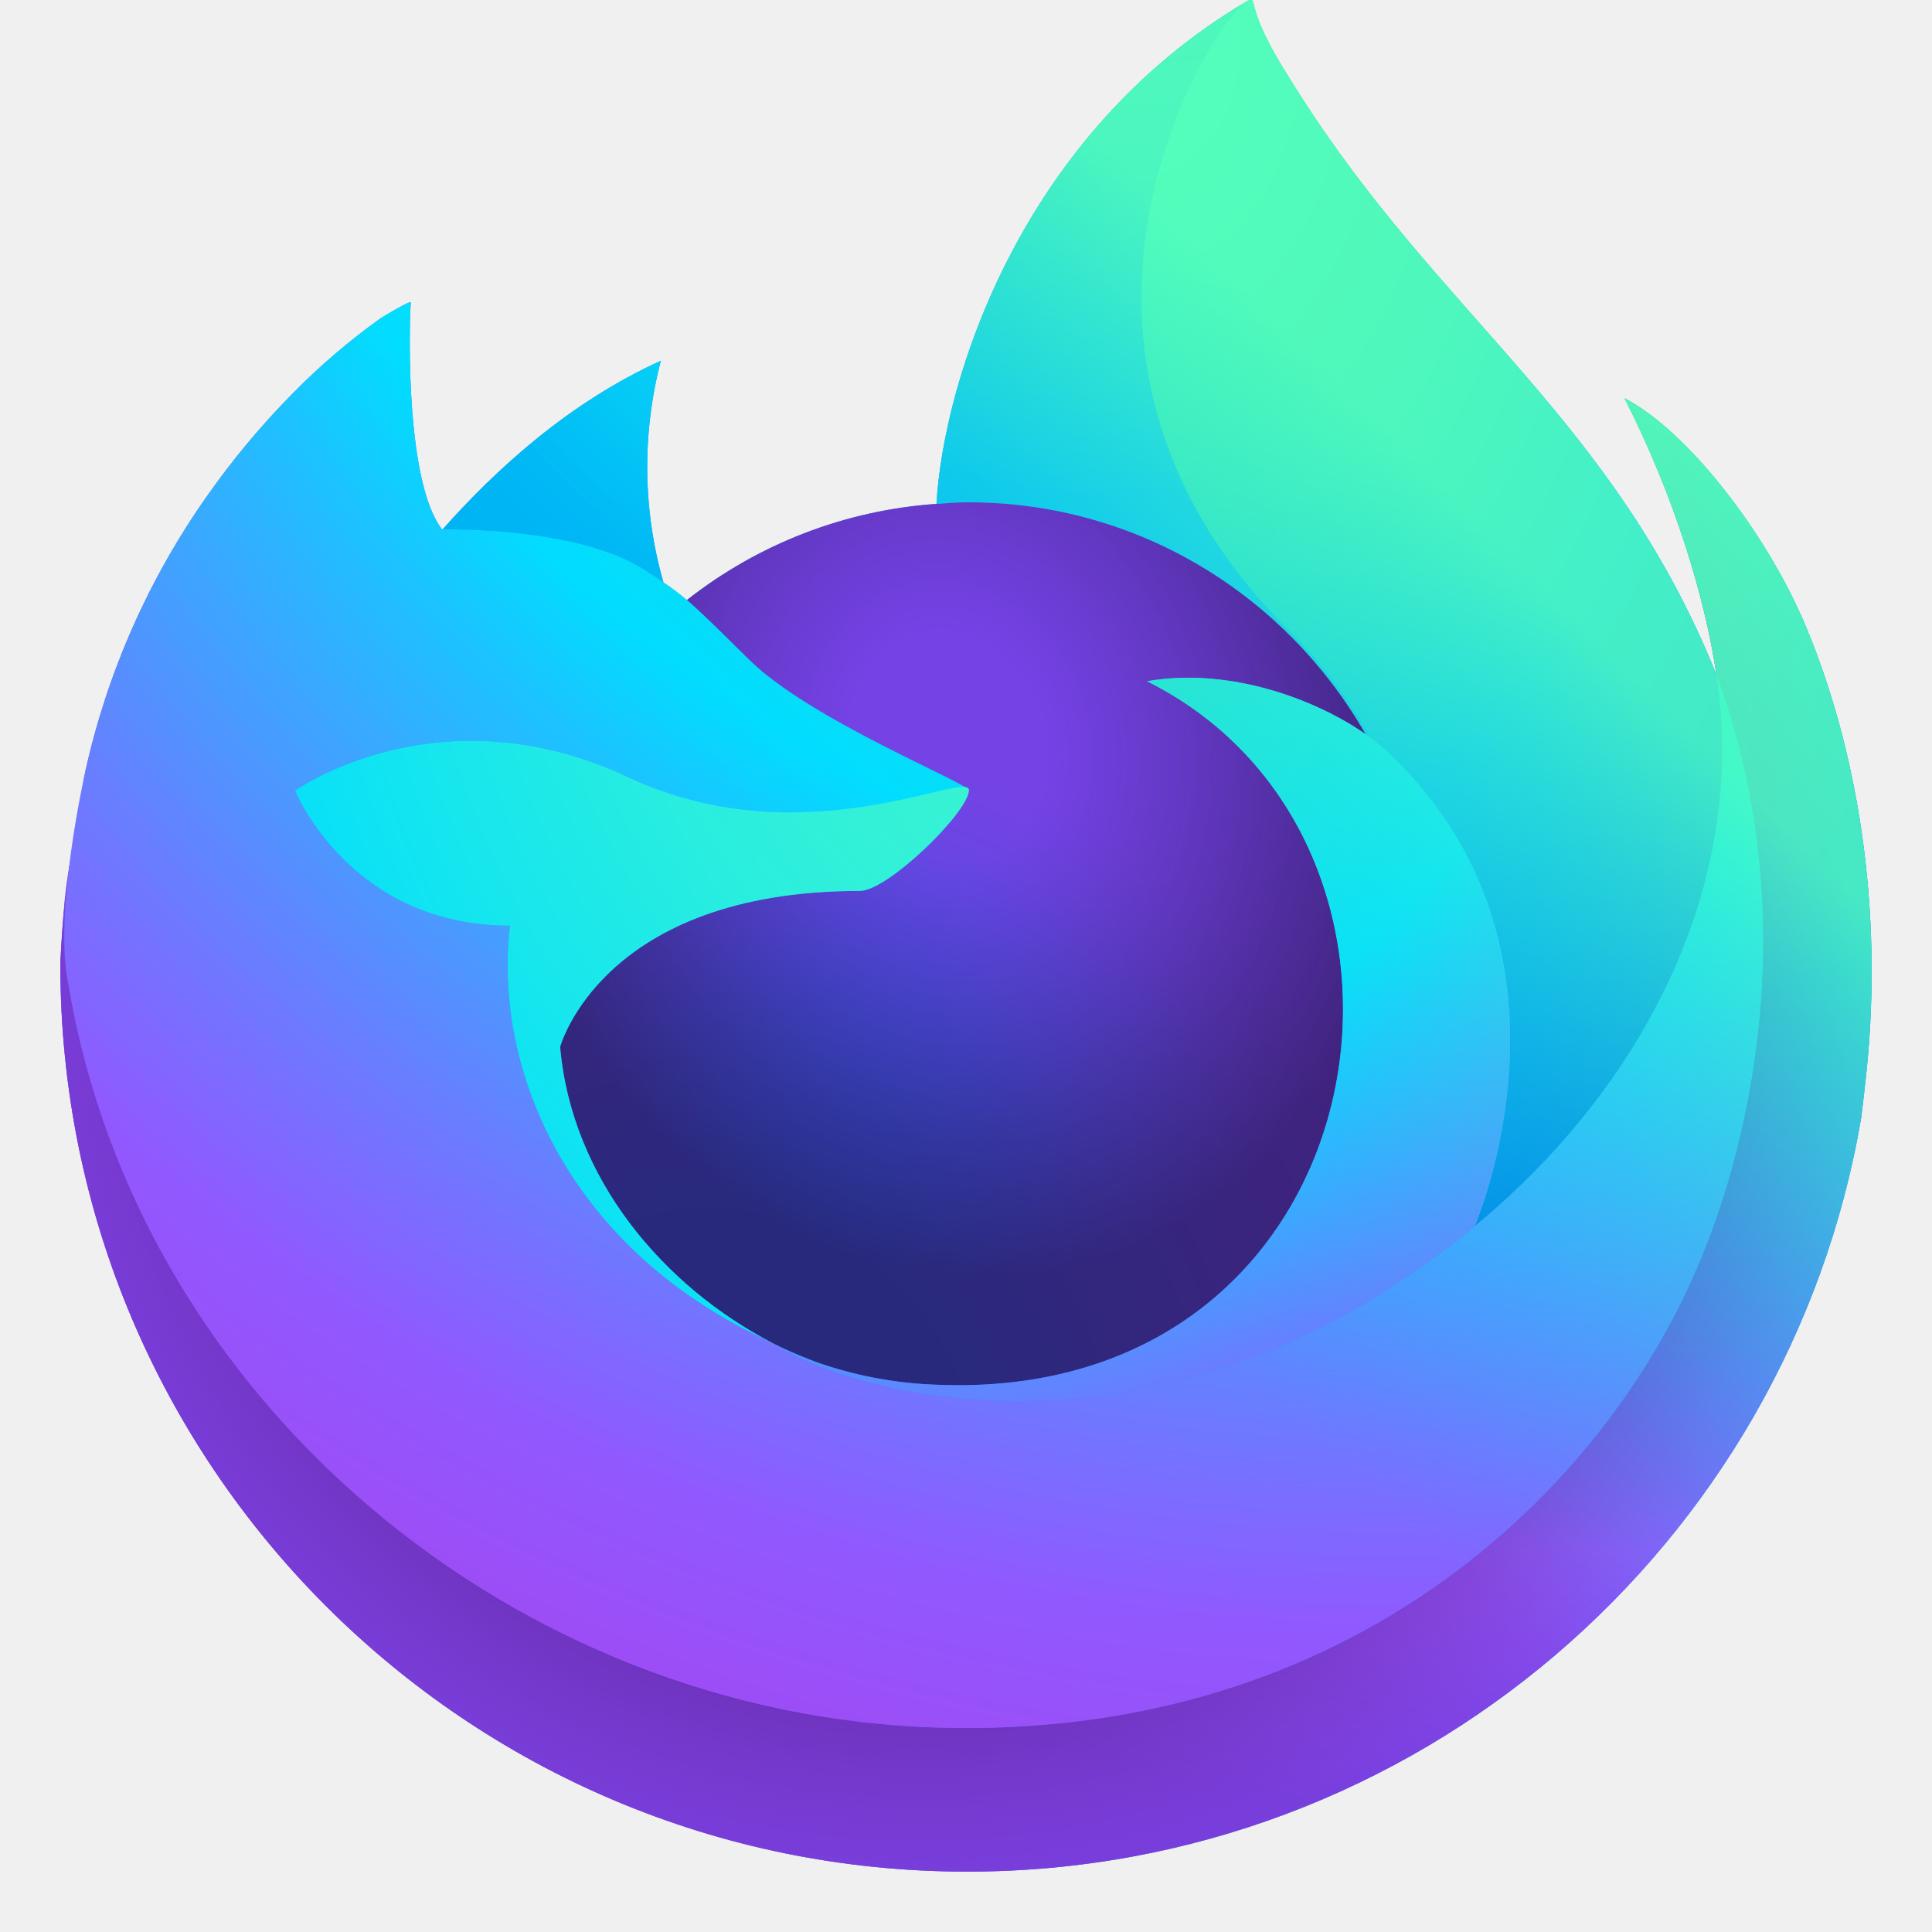
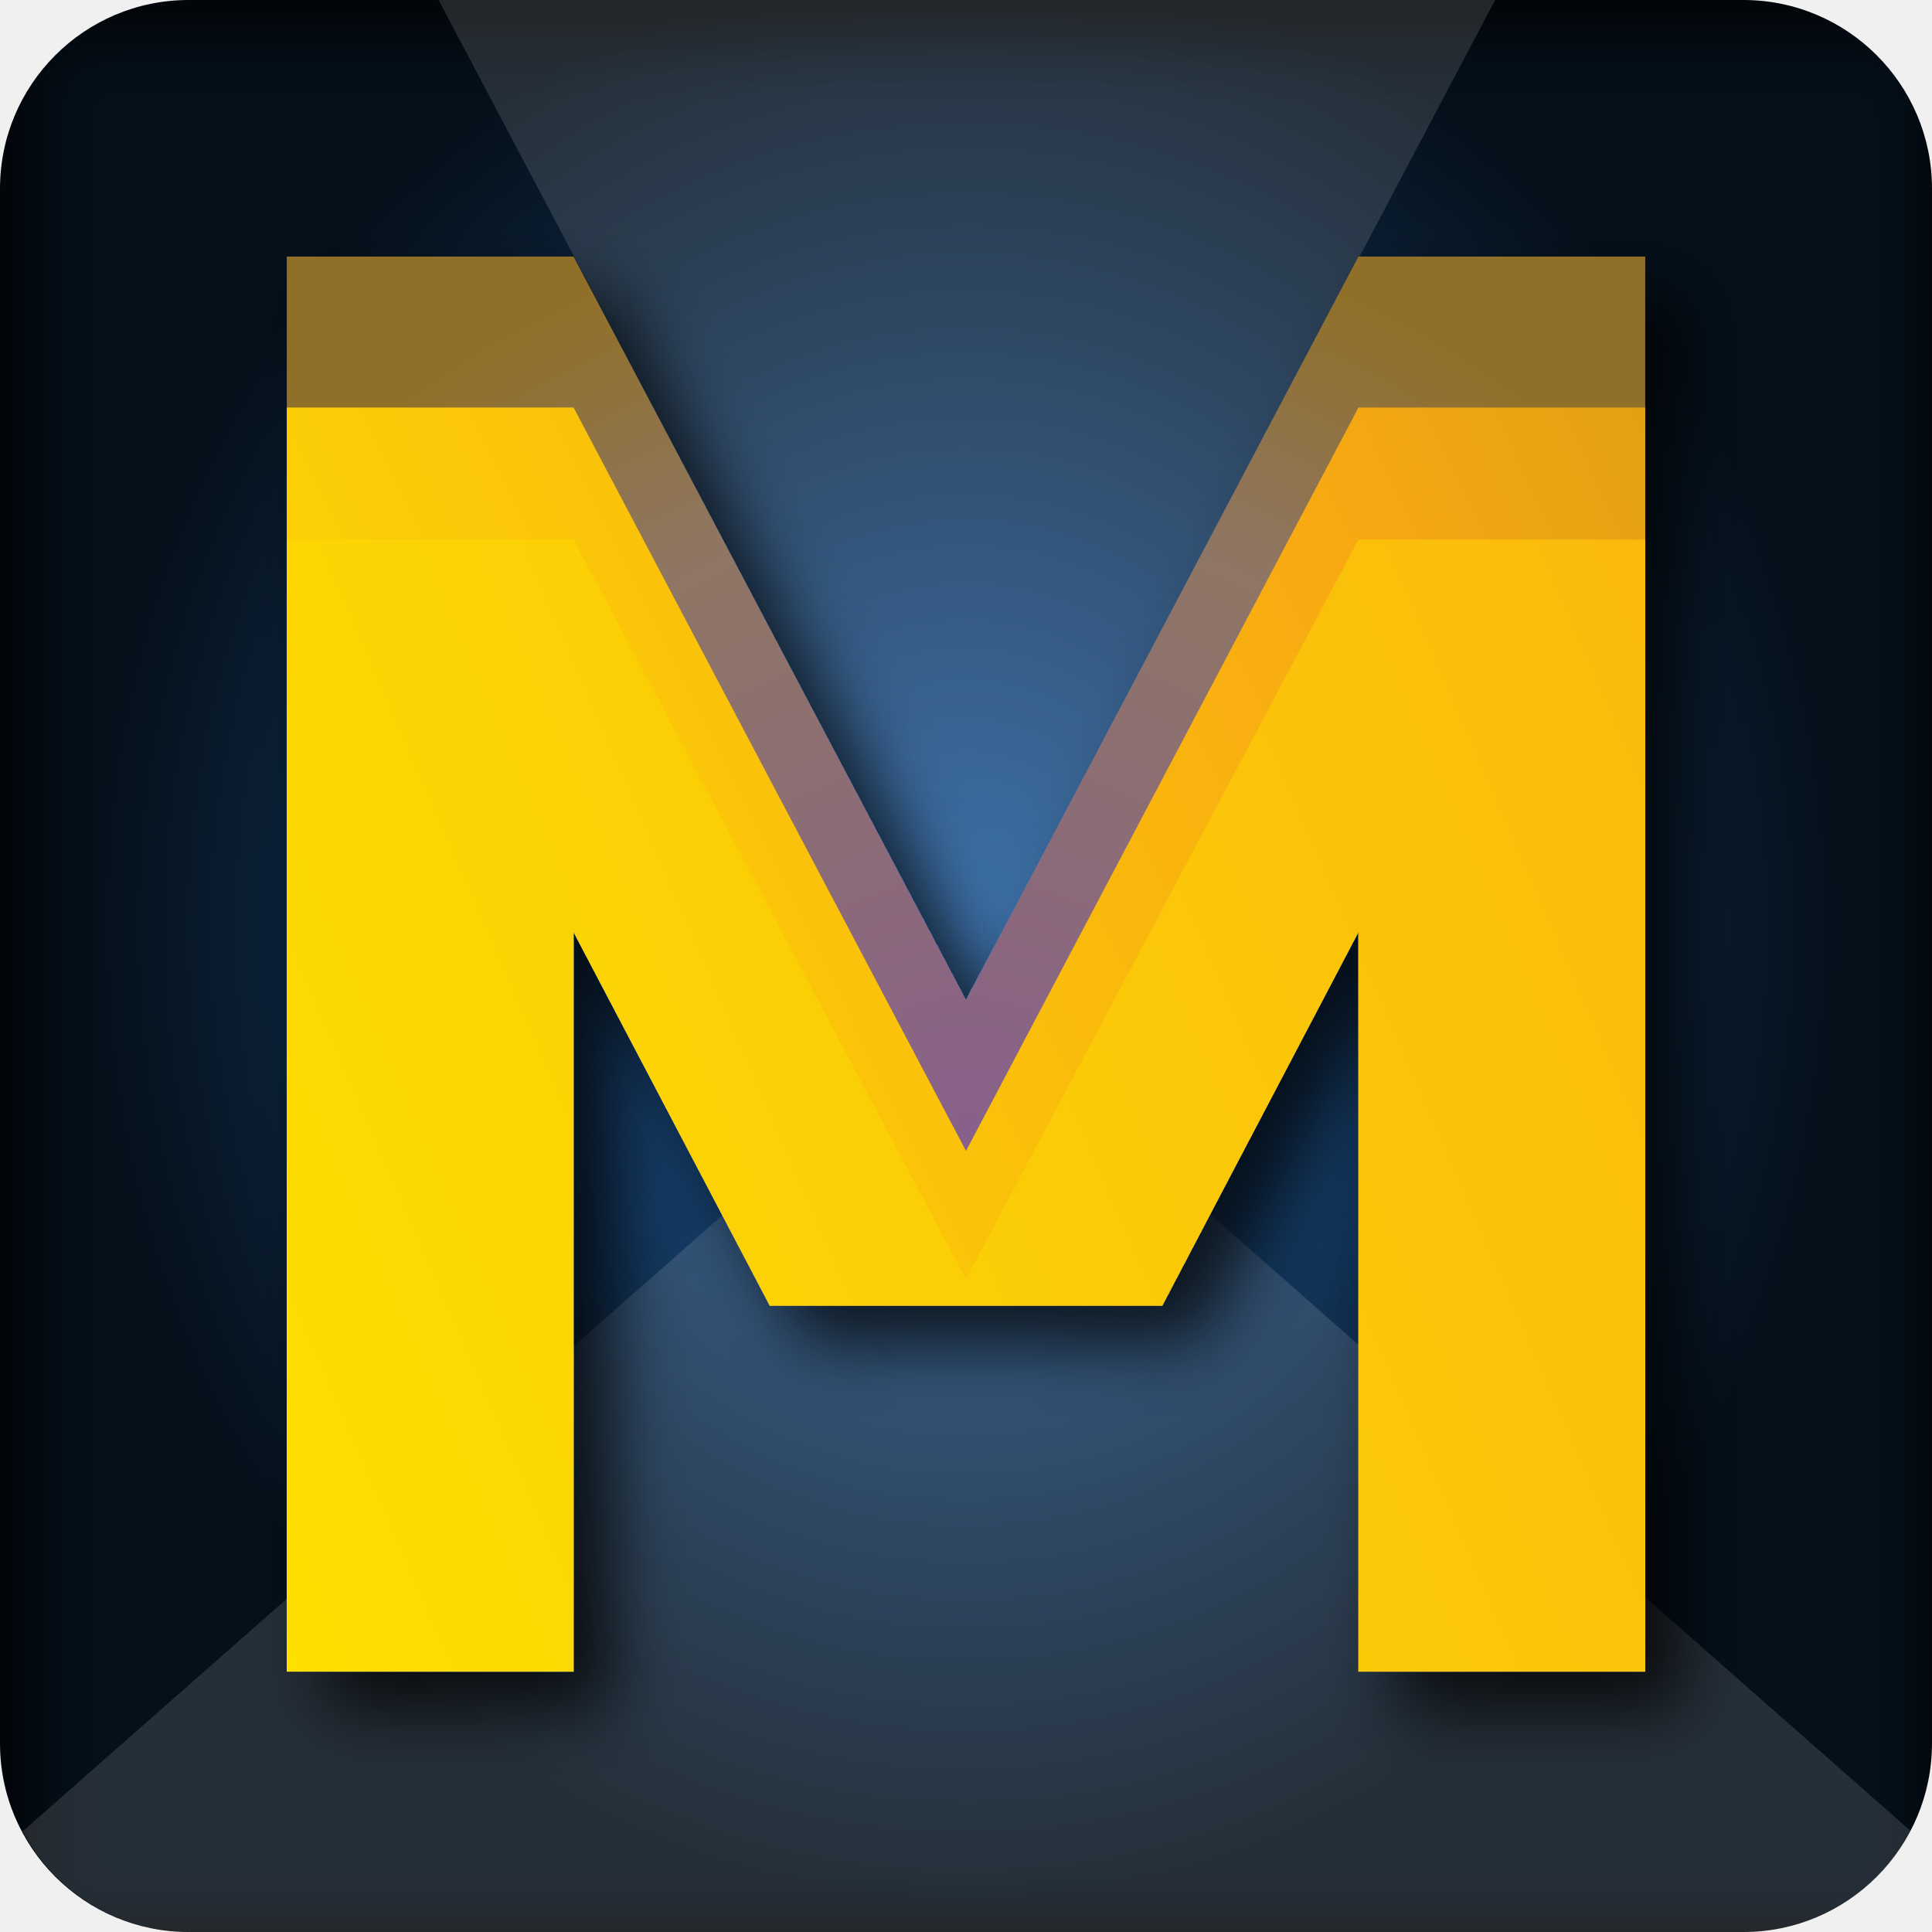
- <svg xmlns="http://www.w3.org/2000/svg" viewBox="0 0 512 512">
+ <svg xmlns="http://www.w3.org/2000/svg" width="48" height="48" viewBox="0 0 48 48" fill="none">
+   <g clip-path="url(#clip0_158_578)">
+     <g filter="url(#filter0_i_158_578)">
+       <path d="M0 0H48V48H0V0Z" fill="url(#paint0_radial_158_578)" />
+     </g>
+     <g opacity="0.13">
+       <path d="M10.897 0L24.021 24.844L37.147 0H10.897Z" fill="white" />
+       <path d="M0.562 45.5C1.348 46.986 2.908 47.999 4.706 48H43.338C45.135 47.999 46.696 46.986 47.481 45.5L24.022 24.844L0.562 45.5Z" fill="white" />
+     </g>
+     <g filter="url(#filter1_d_158_578)">
+       <path d="M14.25 6.375H7.125V41.531H14.25V23.156L19.125 32.438H28.875L33.75 23.156V41.531H40.875V6.375H33.75L24 24.844L14.25 6.375Z" fill="url(#paint1_radial_158_578)" style="mix-blend-mode:difference" />
+       <path d="M14.25 10.125H7.125V41.531H14.25V23.156L19.125 32.438H28.875L33.75 23.156V41.531H40.875V10.125H33.75L24 28.594L14.25 10.125Z" fill="url(#paint2_linear_158_578)" />
+       <path d="M14.25 13.406H7.125V41.531H14.25V23.156L19.125 32.438H28.875L33.75 23.156V41.531H40.875V13.406H33.75L24 31.781L14.25 13.406Z" fill="url(#paint3_linear_158_578)" />
+     </g>
+   </g>
  <defs>
-     <radialGradient id="b" cx="-9227.187" cy="-9815.121" r="80.797" gradientTransform="matrix(6.201 0 0 6.2 57644.994 60908.8)" gradientUnits="userSpaceOnUse">
-       <stop offset=".108" stop-color="#3fe1b0" />
-       <stop offset=".122" stop-color="#3bdcb3" />
-       <stop offset=".254" stop-color="#1bb3d3" />
-       <stop offset=".358" stop-color="#0799e6" />
-       <stop offset=".42" stop-color="#0090ed" />
-       <stop offset=".487" stop-color="#2482f1" />
-       <stop offset=".64" stop-color="#7165fb" />
-       <stop offset=".71" stop-color="#9059ff" />
-       <stop offset=".795" stop-color="#7d49ed" />
-       <stop offset=".86" stop-color="#7542e5" />
+     <filter id="filter0_i_158_578" x="0" y="0" width="48.938" height="48.938" filterUnits="userSpaceOnUse" color-interpolation-filters="sRGB">
+       <feFlood flood-opacity="0" result="BackgroundImageFix" />
+       <feBlend mode="normal" in="SourceGraphic" in2="BackgroundImageFix" result="shape" />
+       <feColorMatrix in="SourceAlpha" type="matrix" values="0 0 0 0 0 0 0 0 0 0 0 0 0 0 0 0 0 0 127 0" result="hardAlpha" />
+       <feOffset dx="0.938" dy="0.938" />
+       <feGaussianBlur stdDeviation="0.844" />
+       <feComposite in2="hardAlpha" operator="arithmetic" k2="-1" k3="1" />
+       <feColorMatrix type="matrix" values="0 0 0 0 0 0 0 0 0 0 0 0 0 0 0 0 0 0 0.75 0" />
+       <feBlend mode="normal" in2="shape" result="effect1_innerShadow_158_578" />
+     </filter>
+     <filter id="filter1_d_158_578" x="6.375" y="5.625" width="37.125" height="38.531" filterUnits="userSpaceOnUse" color-interpolation-filters="sRGB">
+       <feFlood flood-opacity="0" result="BackgroundImageFix" />
+       <feColorMatrix in="SourceAlpha" type="matrix" values="0 0 0 0 0 0 0 0 0 0 0 0 0 0 0 0 0 0 127 0" result="hardAlpha" />
+       <feOffset dx="0.938" dy="0.938" />
+       <feGaussianBlur stdDeviation="0.844" />
+       <feComposite in2="hardAlpha" operator="out" />
+       <feColorMatrix type="matrix" values="0 0 0 0 0 0 0 0 0 0 0 0 0 0 0 0 0 0 0.75 0" />
+       <feBlend mode="normal" in2="BackgroundImageFix" result="effect1_dropShadow_158_578" />
+       <feBlend mode="normal" in="SourceGraphic" in2="effect1_dropShadow_158_578" result="shape" />
+     </filter>
+     <radialGradient id="paint0_radial_158_578" cx="0" cy="0" r="1" gradientUnits="userSpaceOnUse" gradientTransform="translate(24 23.0205) scale(21.6963 24.25)">
+       <stop stop-color="#205C9D" />
+       <stop offset="1" stop-color="#05101B" />
    </radialGradient>
-     <radialGradient id="c" cx="-9256.711" cy="-9782.089" r="80.797" gradientTransform="matrix(6.201 0 0 6.2 57644.994 60908.8)" gradientUnits="userSpaceOnUse">
-       <stop offset=".3" stop-color="#45278d" />
-       <stop offset=".341" stop-color="#562896" stop-opacity=".787" />
-       <stop offset=".43" stop-color="#782aa9" stop-opacity=".364" />
-       <stop offset=".495" stop-color="#8d2bb5" stop-opacity=".1" />
-       <stop offset=".53" stop-color="#952bb9" stop-opacity="0" />
+     <radialGradient id="paint1_radial_158_578" cx="0" cy="0" r="1" gradientUnits="userSpaceOnUse" gradientTransform="translate(24 28.6875) rotate(-90) scale(23.1562 23.1322)">
+       <stop stop-color="#88608C" />
+       <stop offset="0.693" stop-color="#8F7664" />
+       <stop offset="1" stop-color="#907029" />
    </radialGradient>
-     <radialGradient id="d" cx="-9246.97" cy="-9833.457" r="58.534" gradientTransform="matrix(6.201 0 0 6.2 57644.994 60908.8)" gradientUnits="userSpaceOnUse">
-       <stop offset=".132" stop-color="#3fe1b0" />
-       <stop offset=".289" stop-color="#28d0c8" />
-       <stop offset=".526" stop-color="#00b3f4" />
-     </radialGradient>
-     <radialGradient id="e" cx="-9265.648" cy="-9760.984" r="38.471" gradientTransform="matrix(6.201 0 0 6.2 57644.994 60908.8)" gradientUnits="userSpaceOnUse">
-       <stop offset=".287" stop-color="#0060df" />
-       <stop offset=".417" stop-color="#2357e1" />
-       <stop offset=".604" stop-color="#4f4ce3" />
-       <stop offset=".748" stop-color="#6b45e4" />
-       <stop offset=".833" stop-color="#7542e5" />
-     </radialGradient>
-     <radialGradient id="f" cx="-9255.62" cy="-9791.546" r="20.397" gradientTransform="matrix(6.027 -1.458 1.708 7.059 72758.651 55821.181)" gradientUnits="userSpaceOnUse">
-       <stop offset=".206" stop-color="#45278d" stop-opacity="0" />
-       <stop offset=".251" stop-color="#44268a" stop-opacity=".055" />
-       <stop offset=".725" stop-color="#371f6f" stop-opacity=".591" />
-       <stop offset=".956" stop-color="#321c64" stop-opacity=".8" />
-     </radialGradient>
-     <radialGradient id="g" cx="-9257.731" cy="-9818.427" r="27.676" gradientTransform="matrix(6.201 0 0 6.2 57644.994 60908.8)" gradientUnits="userSpaceOnUse">
-       <stop offset="0" stop-color="#0df" />
-       <stop offset=".235" stop-color="#00d6fd" />
-       <stop offset=".572" stop-color="#00c3f8" />
-       <stop offset=".792" stop-color="#00b3f4" />
-     </radialGradient>
-     <radialGradient id="h" cx="-9235.977" cy="-9835.981" r="118.081" gradientTransform="matrix(6.201 0 0 6.2 57644.994 60908.8)" gradientUnits="userSpaceOnUse">
-       <stop offset=".126" stop-color="#3fe1b0" />
-       <stop offset=".429" stop-color="#0df" />
-       <stop offset=".479" stop-color="#1ec1ff" />
-       <stop offset=".624" stop-color="#7077ff" />
-       <stop offset=".69" stop-color="#9059ff" />
-       <stop offset=".904" stop-color="#b833e1" />
-     </radialGradient>
-     <radialGradient id="i" cx="-9247.165" cy="-9822.859" r="86.499" gradientTransform="matrix(.649 6.166 -4.046 .426 -33440.427 61207.861)" gradientUnits="userSpaceOnUse">
-       <stop offset="0" stop-color="#54ffbd" />
-       <stop offset=".095" stop-color="#4cf3b8" />
-       <stop offset=".197" stop-color="#3fe1b0" />
-       <stop offset=".257" stop-color="#33d8bd" />
-       <stop offset=".369" stop-color="#12c0e1" />
-       <stop offset=".423" stop-color="#00b3f4" />
-       <stop offset=".737" stop-color="#0060df" />
-     </radialGradient>
-     <radialGradient id="j" cx="-9258.383" cy="-9808.176" r="73.72" gradientTransform="matrix(6.201 0 0 6.2 57644.994 60908.8)" gradientUnits="userSpaceOnUse">
-       <stop offset=".137" stop-color="#3fe1b0" />
-       <stop offset=".435" stop-color="#0df" />
-       <stop offset=".484" stop-color="#1ec1ff" />
-       <stop offset=".622" stop-color="#7077ff" />
-       <stop offset=".685" stop-color="#9059ff" />
-     </radialGradient>
-     <radialGradient id="k" cx="-9238.923" cy="-9803.861" r="80.686" gradientTransform="matrix(6.201 0 0 6.2 57644.994 60908.8)" gradientUnits="userSpaceOnUse">
-       <stop offset=".094" stop-color="#54ffbd" />
-       <stop offset=".242" stop-color="#41f7cc" />
-       <stop offset=".543" stop-color="#0fe3f3" />
-       <stop offset=".626" stop-color="#0df" />
-     </radialGradient>
-     <linearGradient id="a" x1="471.8" y1="127.352" x2="55.983" y2="389.284" gradientUnits="userSpaceOnUse">
-       <stop offset="0" stop-color="#3fe1b0" />
-       <stop offset=".406" stop-color="#00b3f4" />
-       <stop offset=".421" stop-color="#03b0f4" />
-       <stop offset=".818" stop-color="#5561e9" />
-       <stop offset="1" stop-color="#7542e5" />
+     <linearGradient id="paint2_linear_158_578" x1="48.152" y1="13.985" x2="7.299" y2="34.327" gradientUnits="userSpaceOnUse">
+       <stop stop-color="#D59C14" />
+       <stop offset="0.29" stop-color="#F8A912" />
+       <stop offset="1" stop-color="#FDDF00" />
    </linearGradient>
-     <linearGradient id="l" x1="442.084" y1="74.772" x2="102.645" y2="414.21" gradientUnits="userSpaceOnUse">
-       <stop offset=".167" stop-color="#54ffbd" stop-opacity=".8" />
-       <stop offset=".236" stop-color="#43f8ca" stop-opacity=".639" />
-       <stop offset=".361" stop-color="#27ede1" stop-opacity=".368" />
-       <stop offset=".466" stop-color="#12e4f1" stop-opacity=".169" />
-       <stop offset=".545" stop-color="#05dffb" stop-opacity=".046" />
-       <stop offset=".589" stop-color="#0df" stop-opacity="0" />
+     <linearGradient id="paint3_linear_158_578" x1="66.251" y1="9.511" x2="4.673" y2="36.294" gradientUnits="userSpaceOnUse">
+       <stop stop-color="#D59C14" />
+       <stop offset="0.07" stop-color="#F8A912" />
+       <stop offset="1" stop-color="#FDDF00" />
    </linearGradient>
+     <clipPath id="clip0_158_578">
+       <rect width="48" height="48" rx="4.688" fill="white" />
+     </clipPath>
  </defs>
-   <path d="M478.711 166.353c-10.445-25.124-31.6-52.248-48.212-60.821 13.52 26.505 21.345 53.093 24.335 72.936 0 .039.015.136.047.4C427.706 111.135 381.627 83.823 344 24.355c-1.9-3.007-3.805-6.022-5.661-9.2a73.716 73.716 0 01-2.646-4.972A43.7 43.7 0 01332.1.677a.626.626 0 00-.546-.644.818.818 0 00-.451 0c-.034.012-.084.051-.12.065-.053.021-.12.069-.176.1.027-.036.083-.117.1-.136-60.37 35.356-80.85 100.761-82.732 133.484a120.249 120.249 0 00-66.142 25.488 71.355 71.355 0 00-6.225-4.7 111.338 111.338 0 01-.674-58.732c-24.688 11.241-43.89 29.01-57.85 44.7h-.111c-9.527-12.067-8.855-51.873-8.312-60.184-.114-.515-7.107 3.63-8.023 4.255a175.073 175.073 0 00-23.486 20.12 210.478 210.478 0 00-22.442 26.913c0 .012-.007.026-.011.038 0-.013.007-.026.011-.038a202.838 202.838 0 00-32.247 72.805c-.115.521-.212 1.061-.324 1.586-.452 2.116-2.08 12.7-2.365 15-.022.177-.032.347-.053.524a229.066 229.066 0 00-3.9 33.157c0 .41-.025.816-.025 1.227C16 388.418 123.6 496 256.324 496c118.865 0 217.56-86.288 236.882-199.63.407-3.076.733-6.168 1.092-9.271 4.777-41.21-.53-84.525-15.587-120.746zM201.716 354.447c1.124.537 2.18 1.124 3.334 1.639.048.033.114.07.163.1a126.191 126.191 0 01-3.497-1.739zm55.053-144.93zm198.131-30.59l-.032-.233c.012.085.027.174.04.259z" fill="url(#a)" />
-   <path d="M478.711 166.353c-10.445-25.124-31.6-52.248-48.212-60.821 13.52 26.505 21.345 53.093 24.335 72.936 0-.058.011.048.036.226.012.085.027.174.04.259 22.675 61.47 10.322 123.978-7.479 162.175-27.539 59.1-94.215 119.67-198.576 116.716C136.1 454.651 36.766 370.988 18.223 261.41c-3.379-17.28 0-26.054 1.7-40.084-2.071 10.816-2.86 13.94-3.9 33.157 0 .41-.025.816-.025 1.227C16 388.418 123.6 496 256.324 496c118.865 0 217.56-86.288 236.882-199.63.407-3.076.733-6.168 1.092-9.271 4.777-41.21-.53-84.525-15.587-120.746z" fill="url(#b)" />
-   <path d="M478.711 166.353c-10.445-25.124-31.6-52.248-48.212-60.821 13.52 26.505 21.345 53.093 24.335 72.936 0-.058.011.048.036.226.012.085.027.174.04.259 22.675 61.47 10.322 123.978-7.479 162.175-27.539 59.1-94.215 119.67-198.576 116.716C136.1 454.651 36.766 370.988 18.223 261.41c-3.379-17.28 0-26.054 1.7-40.084-2.071 10.816-2.86 13.94-3.9 33.157 0 .41-.025.816-.025 1.227C16 388.418 123.6 496 256.324 496c118.865 0 217.56-86.288 236.882-199.63.407-3.076.733-6.168 1.092-9.271 4.777-41.21-.53-84.525-15.587-120.746z" fill="url(#c)" />
-   <path d="M361.922 194.6c.524.368 1 .734 1.493 1.1a130.706 130.706 0 00-22.31-29.112C266.4 91.892 321.516 4.626 330.811.194c.027-.036.083-.117.1-.136-60.37 35.356-80.85 100.761-82.732 133.484 2.8-.194 5.592-.429 8.442-.429 45.051 0 84.289 24.77 105.301 61.487z" fill="url(#d)" />
-   <path d="M256.772 209.514c-.393 5.978-21.514 26.593-28.9 26.593-68.339 0-79.432 41.335-79.432 41.335 3.027 34.81 27.261 63.475 56.611 78.643 1.339.692 2.694 1.317 4.05 1.935a132.768 132.768 0 007.059 2.886 106.743 106.743 0 0031.271 6.031c119.78 5.618 142.986-143.194 56.545-186.408 22.137-3.85 45.115 5.053 57.947 14.067-21.012-36.714-60.25-61.484-105.3-61.484-2.85 0-5.641.235-8.442.429a120.249 120.249 0 00-66.142 25.488c3.664 3.1 7.8 7.244 16.514 15.828 16.302 16.067 58.13 32.705 58.219 34.657z" fill="url(#e)" />
-   <path d="M256.772 209.514c-.393 5.978-21.514 26.593-28.9 26.593-68.339 0-79.432 41.335-79.432 41.335 3.027 34.81 27.261 63.475 56.611 78.643 1.339.692 2.694 1.317 4.05 1.935a132.768 132.768 0 007.059 2.886 106.743 106.743 0 0031.271 6.031c119.78 5.618 142.986-143.194 56.545-186.408 22.137-3.85 45.115 5.053 57.947 14.067-21.012-36.714-60.25-61.484-105.3-61.484-2.85 0-5.641.235-8.442.429a120.249 120.249 0 00-66.142 25.488c3.664 3.1 7.8 7.244 16.514 15.828 16.302 16.067 58.13 32.705 58.219 34.657z" fill="url(#f)" />
-   <path d="M170.829 151.036a244.042 244.042 0 014.981 3.3 111.338 111.338 0 01-.674-58.732c-24.688 11.241-43.89 29.01-57.85 44.7 1.155-.033 36.014-.66 53.543 10.732z" fill="url(#g)" />
-   <path d="M18.223 261.41C36.766 370.988 136.1 454.651 248.855 457.844c104.361 2.954 171.037-57.62 198.576-116.716 17.8-38.2 30.154-100.7 7.479-162.175l-.008-.026-.032-.233c-.025-.178-.04-.284-.036-.226 0 .039.015.136.047.4 8.524 55.661-19.79 109.584-64.051 146.044l-.133.313c-86.245 70.223-168.774 42.368-185.484 30.966a144.108 144.108 0 01-3.5-1.743c-50.282-24.029-71.054-69.838-66.6-109.124-42.457 0-56.934-35.809-56.934-35.809s38.119-27.179 88.358-3.541c46.53 21.893 90.228 3.543 90.233 3.541-.089-1.952-41.917-18.59-58.223-34.656-8.713-8.584-12.85-12.723-16.514-15.828a71.355 71.355 0 00-6.225-4.7 282.929 282.929 0 00-4.981-3.3c-17.528-11.392-52.388-10.765-53.543-10.735h-.111c-9.527-12.067-8.855-51.873-8.312-60.184-.114-.515-7.107 3.63-8.023 4.255a175.073 175.073 0 00-23.486 20.12 210.478 210.478 0 00-22.442 26.919c0 .012-.007.026-.011.038 0-.013.007-.026.011-.038a202.838 202.838 0 00-32.247 72.805c-.115.521-8.65 37.842-4.44 57.199z" fill="url(#h)" />
-   <path d="M341.105 166.587a130.706 130.706 0 0122.31 29.112c1.323.994 2.559 1.985 3.608 2.952 54.482 50.2 25.936 121.2 23.807 126.26 44.261-36.46 72.575-90.383 64.051-146.044C427.706 111.135 381.627 83.823 344 24.355c-1.9-3.007-3.805-6.022-5.661-9.2a73.716 73.716 0 01-2.646-4.972A43.7 43.7 0 01332.1.677a.626.626 0 00-.546-.644.818.818 0 00-.451 0c-.034.012-.084.051-.12.065-.053.021-.12.069-.176.1-9.291 4.428-64.407 91.694 10.298 166.389z" fill="url(#i)" />
-   <path d="M367.023 198.651c-1.049-.967-2.285-1.958-3.608-2.952-.489-.368-.969-.734-1.493-1.1-12.832-9.014-35.81-17.917-57.947-14.067 86.441 43.214 63.235 192.026-56.545 186.408a106.743 106.743 0 01-31.271-6.031 134.51 134.51 0 01-7.059-2.886c-1.356-.618-2.711-1.243-4.05-1.935.048.033.114.07.163.1 16.71 11.4 99.239 39.257 185.484-30.966l.133-.313c2.129-5.054 30.675-76.057-23.807-126.258z" fill="url(#j)" />
-   <path d="M148.439 277.443s11.093-41.335 79.432-41.335c7.388 0 28.509-20.615 28.9-26.593s-43.7 18.352-90.233-3.541c-50.239-23.638-88.358 3.541-88.358 3.541s14.477 35.809 56.934 35.809c-4.453 39.286 16.319 85.1 66.6 109.124 1.124.537 2.18 1.124 3.334 1.639-29.348-15.169-53.582-43.834-56.609-78.644z" fill="url(#k)" />
-   <path d="M478.711 166.353c-10.445-25.124-31.6-52.248-48.212-60.821 13.52 26.505 21.345 53.093 24.335 72.936 0 .039.015.136.047.4C427.706 111.135 381.627 83.823 344 24.355c-1.9-3.007-3.805-6.022-5.661-9.2a73.716 73.716 0 01-2.646-4.972A43.7 43.7 0 01332.1.677a.626.626 0 00-.546-.644.818.818 0 00-.451 0c-.034.012-.084.051-.12.065-.053.021-.12.069-.176.1.027-.036.083-.117.1-.136-60.37 35.356-80.85 100.761-82.732 133.484 2.8-.194 5.592-.429 8.442-.429 45.053 0 84.291 24.77 105.3 61.484-12.832-9.014-35.81-17.917-57.947-14.067 86.441 43.214 63.235 192.026-56.545 186.408a106.743 106.743 0 01-31.271-6.031 134.51 134.51 0 01-7.059-2.886c-1.356-.618-2.711-1.243-4.05-1.935.048.033.114.07.163.1a144.108 144.108 0 01-3.5-1.743c1.124.537 2.18 1.124 3.334 1.639-29.35-15.168-53.584-43.833-56.611-78.643 0 0 11.093-41.335 79.432-41.335 7.388 0 28.509-20.615 28.9-26.593-.089-1.952-41.917-18.59-58.223-34.656-8.713-8.584-12.85-12.723-16.514-15.828a71.355 71.355 0 00-6.225-4.7 111.338 111.338 0 01-.674-58.732c-24.688 11.241-43.89 29.01-57.85 44.7h-.111c-9.527-12.067-8.855-51.873-8.312-60.184-.114-.515-7.107 3.63-8.023 4.255a175.073 175.073 0 00-23.486 20.12 210.478 210.478 0 00-22.435 26.916c0 .012-.007.026-.011.038 0-.013.007-.026.011-.038a202.838 202.838 0 00-32.247 72.805c-.115.521-.212 1.061-.324 1.586-.452 2.116-2.486 12.853-2.77 15.156-.022.177.021-.176 0 0a279.565 279.565 0 00-3.544 33.53c0 .41-.025.816-.025 1.227C16 388.418 123.6 496 256.324 496c118.865 0 217.56-86.288 236.882-199.63.407-3.076.733-6.168 1.092-9.271 4.777-41.21-.53-84.525-15.587-120.746zm-23.841 12.341c.012.085.027.174.04.259l-.008-.026-.032-.233z" fill="url(#l)" />
</svg>
